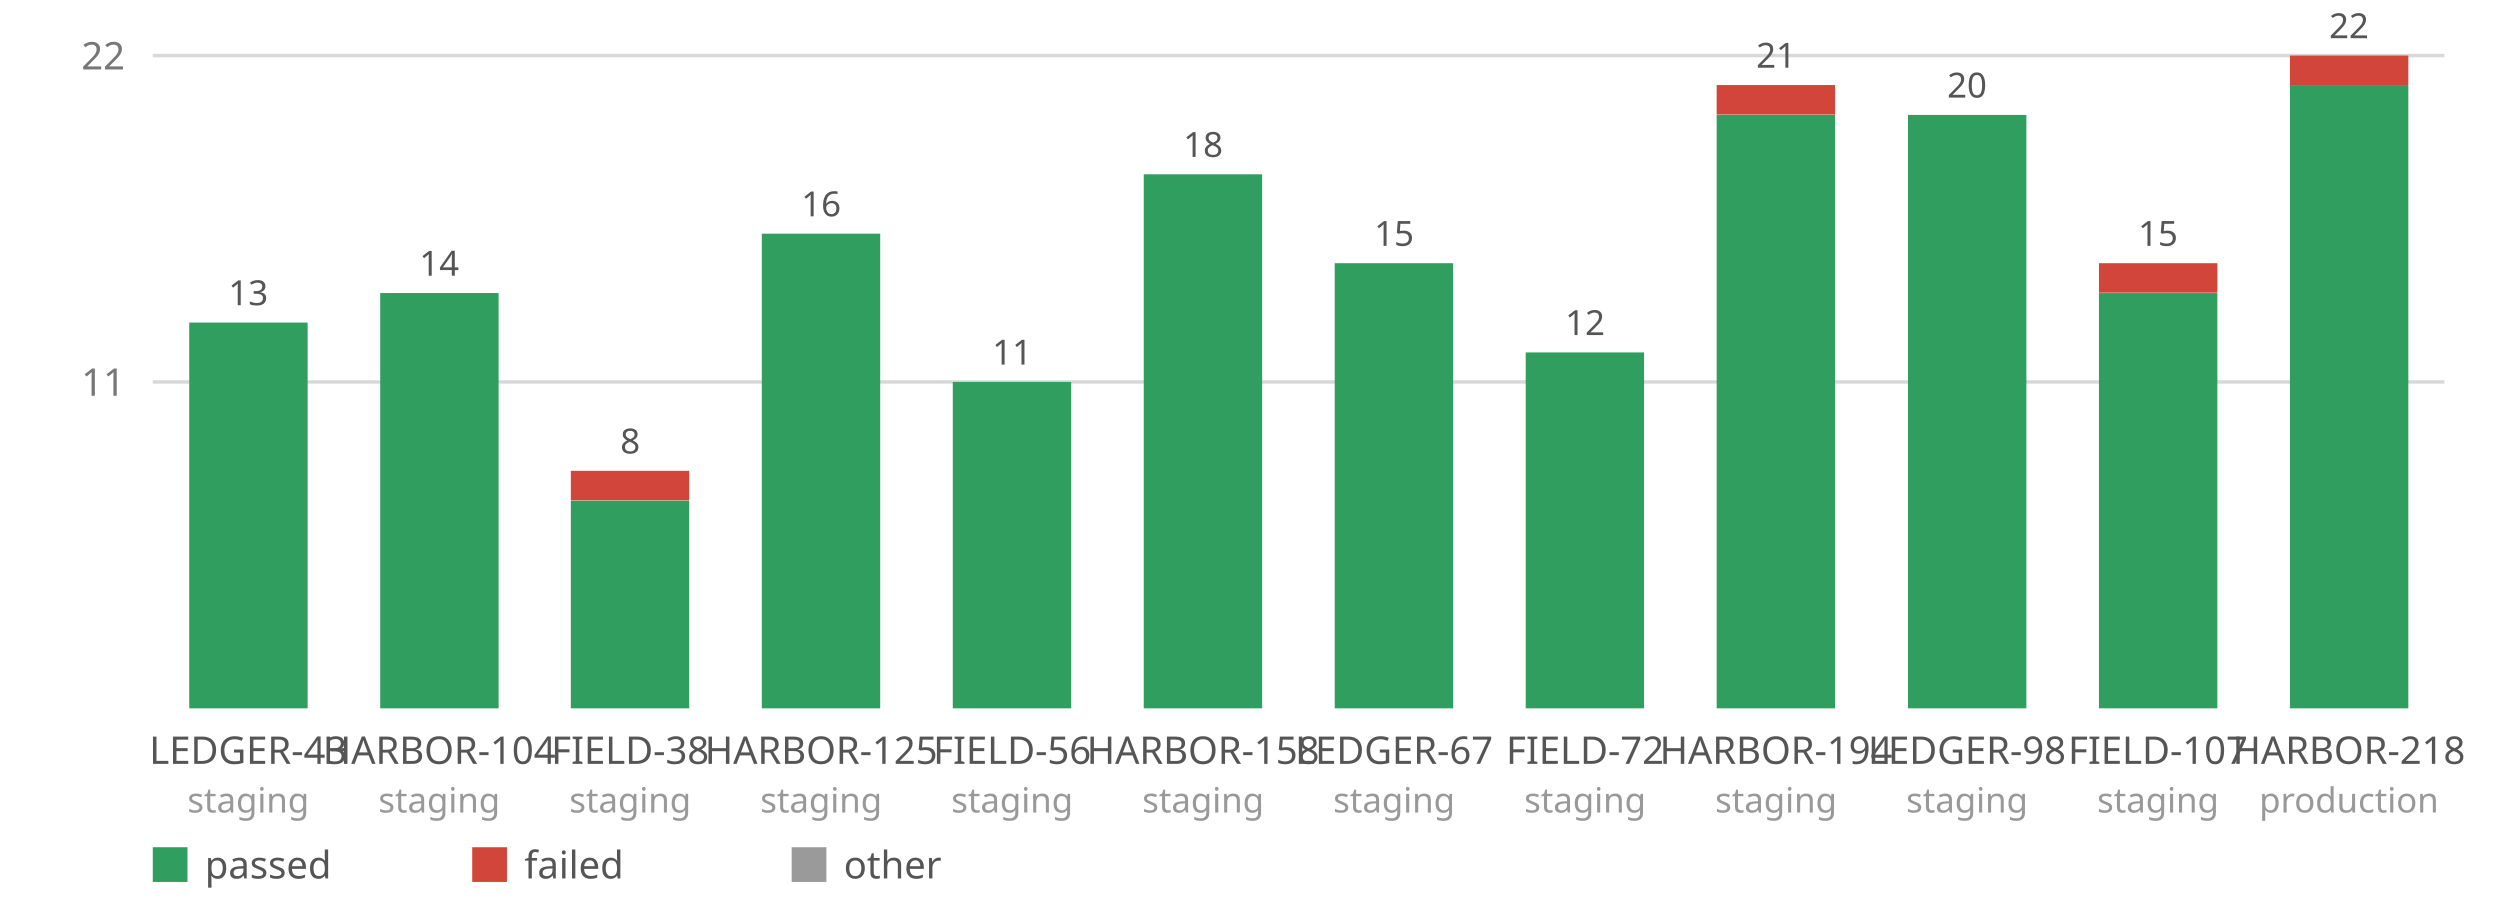
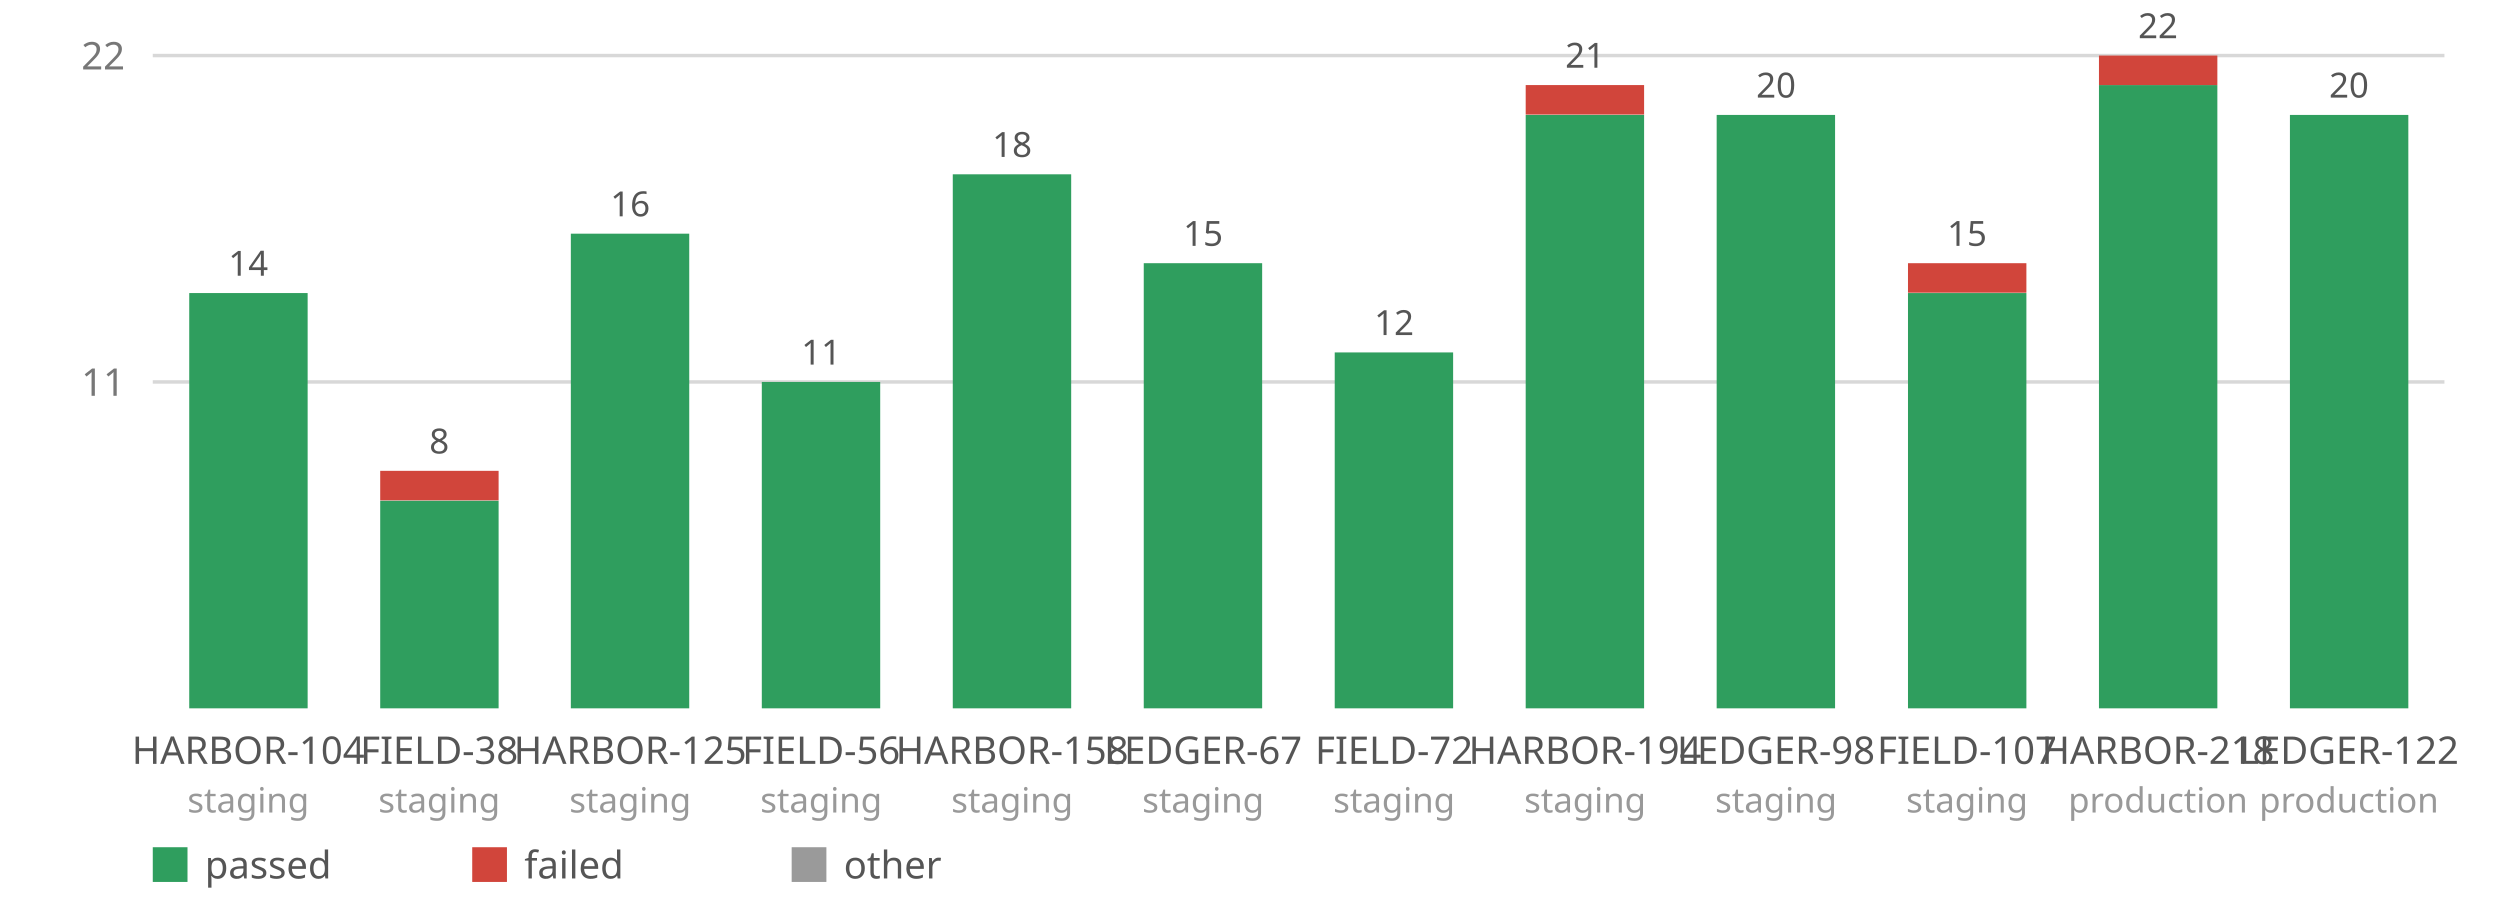
<svg xmlns="http://www.w3.org/2000/svg" viewBox="0 0 720 260" width="720" height="260" font-family="ui-sans-serif, system-ui, sans-serif">
  <rect width="720" height="260" fill="none" />
  <line x1="44" y1="110.0" x2="704" y2="110.0" stroke="#d8d8d8" stroke-width="1" />
  <text x="36" y="114.0" font-size="11" fill="#777" text-anchor="end">11</text>
  <line x1="44" y1="16.0" x2="704" y2="16.0" stroke="#d8d8d8" stroke-width="1" />
  <text x="36" y="20.0" font-size="11" fill="#777" text-anchor="end">22</text>
-   <rect x="54.5" y="92.9" width="34.1" height="111.1" fill="#2f9e5e" />
-   <text x="71.5" y="220" font-size="11" fill="#555" text-anchor="middle">LEDGER-43</text>
+   <rect x="54.5" y="84.4" width="34.1" height="119.6" fill="#2f9e5e" />
+   <text x="71.5" y="220" font-size="11" fill="#555" text-anchor="middle">HARBOR-104</text>
  <text x="71.5" y="234" font-size="10" fill="#999" text-anchor="middle">staging</text>
-   <text x="71.5" y="87.9" font-size="10" fill="#555" text-anchor="middle">13</text>
-   <rect x="109.5" y="84.4" width="34.1" height="119.6" fill="#2f9e5e" />
-   <text x="126.5" y="220" font-size="11" fill="#555" text-anchor="middle">HARBOR-104</text>
+   <text x="71.5" y="79.4" font-size="10" fill="#555" text-anchor="middle">14</text>
+   <rect x="109.5" y="144.2" width="34.1" height="59.8" fill="#2f9e5e" />
+   <rect x="109.5" y="135.6" width="34.1" height="8.5" fill="#d1453b" />
+   <text x="126.5" y="220" font-size="11" fill="#555" text-anchor="middle">FIELD-38</text>
  <text x="126.5" y="234" font-size="10" fill="#999" text-anchor="middle">staging</text>
-   <text x="126.5" y="79.4" font-size="10" fill="#555" text-anchor="middle">14</text>
-   <rect x="164.4" y="144.2" width="34.1" height="59.8" fill="#2f9e5e" />
-   <rect x="164.4" y="135.6" width="34.1" height="8.5" fill="#d1453b" />
-   <text x="181.5" y="220" font-size="11" fill="#555" text-anchor="middle">FIELD-38</text>
+   <text x="126.5" y="130.6" font-size="10" fill="#555" text-anchor="middle">8</text>
+   <rect x="164.4" y="67.3" width="34.1" height="136.7" fill="#2f9e5e" />
+   <text x="181.5" y="220" font-size="11" fill="#555" text-anchor="middle">HARBOR-125</text>
  <text x="181.5" y="234" font-size="10" fill="#999" text-anchor="middle">staging</text>
-   <text x="181.5" y="130.6" font-size="10" fill="#555" text-anchor="middle">8</text>
-   <rect x="219.4" y="67.3" width="34.1" height="136.7" fill="#2f9e5e" />
-   <text x="236.5" y="220" font-size="11" fill="#555" text-anchor="middle">HARBOR-125</text>
+   <text x="181.5" y="62.3" font-size="10" fill="#555" text-anchor="middle">16</text>
+   <rect x="219.4" y="110.0" width="34.1" height="94.0" fill="#2f9e5e" />
+   <text x="236.5" y="220" font-size="11" fill="#555" text-anchor="middle">FIELD-56</text>
  <text x="236.5" y="234" font-size="10" fill="#999" text-anchor="middle">staging</text>
-   <text x="236.5" y="62.3" font-size="10" fill="#555" text-anchor="middle">16</text>
-   <rect x="274.4" y="110.0" width="34.1" height="94.0" fill="#2f9e5e" />
-   <text x="291.5" y="220" font-size="11" fill="#555" text-anchor="middle">FIELD-56</text>
+   <text x="236.5" y="105.0" font-size="10" fill="#555" text-anchor="middle">11</text>
+   <rect x="274.4" y="50.2" width="34.1" height="153.8" fill="#2f9e5e" />
+   <text x="291.5" y="220" font-size="11" fill="#555" text-anchor="middle">HARBOR-158</text>
  <text x="291.5" y="234" font-size="10" fill="#999" text-anchor="middle">staging</text>
-   <text x="291.5" y="105.0" font-size="10" fill="#555" text-anchor="middle">11</text>
-   <rect x="329.4" y="50.2" width="34.1" height="153.8" fill="#2f9e5e" />
-   <text x="346.5" y="220" font-size="11" fill="#555" text-anchor="middle">HARBOR-158</text>
+   <text x="291.5" y="45.2" font-size="10" fill="#555" text-anchor="middle">18</text>
+   <rect x="329.4" y="75.8" width="34.1" height="128.2" fill="#2f9e5e" />
+   <text x="346.5" y="220" font-size="11" fill="#555" text-anchor="middle">LEDGER-67</text>
  <text x="346.5" y="234" font-size="10" fill="#999" text-anchor="middle">staging</text>
-   <text x="346.5" y="45.2" font-size="10" fill="#555" text-anchor="middle">18</text>
-   <rect x="384.4" y="75.8" width="34.1" height="128.2" fill="#2f9e5e" />
-   <text x="401.5" y="220" font-size="11" fill="#555" text-anchor="middle">LEDGER-67</text>
+   <text x="346.5" y="70.8" font-size="10" fill="#555" text-anchor="middle">15</text>
+   <rect x="384.4" y="101.5" width="34.1" height="102.5" fill="#2f9e5e" />
+   <text x="401.5" y="220" font-size="11" fill="#555" text-anchor="middle">FIELD-72</text>
  <text x="401.5" y="234" font-size="10" fill="#999" text-anchor="middle">staging</text>
-   <text x="401.5" y="70.8" font-size="10" fill="#555" text-anchor="middle">15</text>
-   <rect x="439.4" y="101.5" width="34.1" height="102.5" fill="#2f9e5e" />
-   <text x="456.5" y="220" font-size="11" fill="#555" text-anchor="middle">FIELD-72</text>
+   <text x="401.5" y="96.5" font-size="10" fill="#555" text-anchor="middle">12</text>
+   <rect x="439.4" y="33.1" width="34.1" height="170.9" fill="#2f9e5e" />
+   <rect x="439.4" y="24.5" width="34.1" height="8.5" fill="#d1453b" />
+   <text x="456.5" y="220" font-size="11" fill="#555" text-anchor="middle">HARBOR-194</text>
  <text x="456.5" y="234" font-size="10" fill="#999" text-anchor="middle">staging</text>
-   <text x="456.5" y="96.5" font-size="10" fill="#555" text-anchor="middle">12</text>
+   <text x="456.5" y="19.5" font-size="10" fill="#555" text-anchor="middle">21</text>
  <rect x="494.4" y="33.1" width="34.1" height="170.9" fill="#2f9e5e" />
-   <rect x="494.4" y="24.5" width="34.1" height="8.5" fill="#d1453b" />
-   <text x="511.5" y="220" font-size="11" fill="#555" text-anchor="middle">HARBOR-194</text>
+   <text x="511.5" y="220" font-size="11" fill="#555" text-anchor="middle">LEDGER-98</text>
  <text x="511.5" y="234" font-size="10" fill="#999" text-anchor="middle">staging</text>
-   <text x="511.5" y="19.5" font-size="10" fill="#555" text-anchor="middle">21</text>
-   <rect x="549.5" y="33.1" width="34.1" height="170.9" fill="#2f9e5e" />
-   <text x="566.5" y="220" font-size="11" fill="#555" text-anchor="middle">LEDGER-98</text>
+   <text x="511.5" y="28.1" font-size="10" fill="#555" text-anchor="middle">20</text>
+   <rect x="549.5" y="84.4" width="34.1" height="119.6" fill="#2f9e5e" />
+   <rect x="549.5" y="75.8" width="34.1" height="8.5" fill="#d1453b" />
+   <text x="566.5" y="220" font-size="11" fill="#555" text-anchor="middle">FIELD-107</text>
  <text x="566.5" y="234" font-size="10" fill="#999" text-anchor="middle">staging</text>
-   <text x="566.5" y="28.1" font-size="10" fill="#555" text-anchor="middle">20</text>
-   <rect x="604.5" y="84.4" width="34.1" height="119.6" fill="#2f9e5e" />
-   <rect x="604.5" y="75.8" width="34.1" height="8.5" fill="#d1453b" />
-   <text x="621.5" y="220" font-size="11" fill="#555" text-anchor="middle">FIELD-107</text>
-   <text x="621.5" y="234" font-size="10" fill="#999" text-anchor="middle">staging</text>
-   <text x="621.5" y="70.8" font-size="10" fill="#555" text-anchor="middle">15</text>
-   <rect x="659.5" y="24.5" width="34.1" height="179.5" fill="#2f9e5e" />
-   <rect x="659.5" y="16.0" width="34.1" height="8.5" fill="#d1453b" />
-   <text x="676.5" y="220" font-size="11" fill="#555" text-anchor="middle">HARBOR-218</text>
+   <text x="566.5" y="70.8" font-size="10" fill="#555" text-anchor="middle">15</text>
+   <rect x="604.5" y="24.5" width="34.1" height="179.5" fill="#2f9e5e" />
+   <rect x="604.5" y="16.0" width="34.1" height="8.5" fill="#d1453b" />
+   <text x="621.5" y="220" font-size="11" fill="#555" text-anchor="middle">HARBOR-218</text>
+   <text x="621.5" y="234" font-size="10" fill="#999" text-anchor="middle">production</text>
+   <text x="621.5" y="11.0" font-size="10" fill="#555" text-anchor="middle">22</text>
+   <rect x="659.5" y="33.1" width="34.1" height="170.9" fill="#2f9e5e" />
+   <text x="676.5" y="220" font-size="11" fill="#555" text-anchor="middle">LEDGER-122</text>
  <text x="676.5" y="234" font-size="10" fill="#999" text-anchor="middle">production</text>
-   <text x="676.5" y="11.0" font-size="10" fill="#555" text-anchor="middle">22</text>
+   <text x="676.5" y="28.1" font-size="10" fill="#555" text-anchor="middle">20</text>
  <rect x="44" y="244" width="10" height="10" fill="#2f9e5e" />
  <text x="59" y="253" font-size="11" fill="#555">passed</text>
  <rect x="136" y="244" width="10" height="10" fill="#d1453b" />
  <text x="151" y="253" font-size="11" fill="#555">failed</text>
  <rect x="228" y="244" width="10" height="10" fill="#9a9a9a" />
  <text x="243" y="253" font-size="11" fill="#555">other</text>
</svg>
